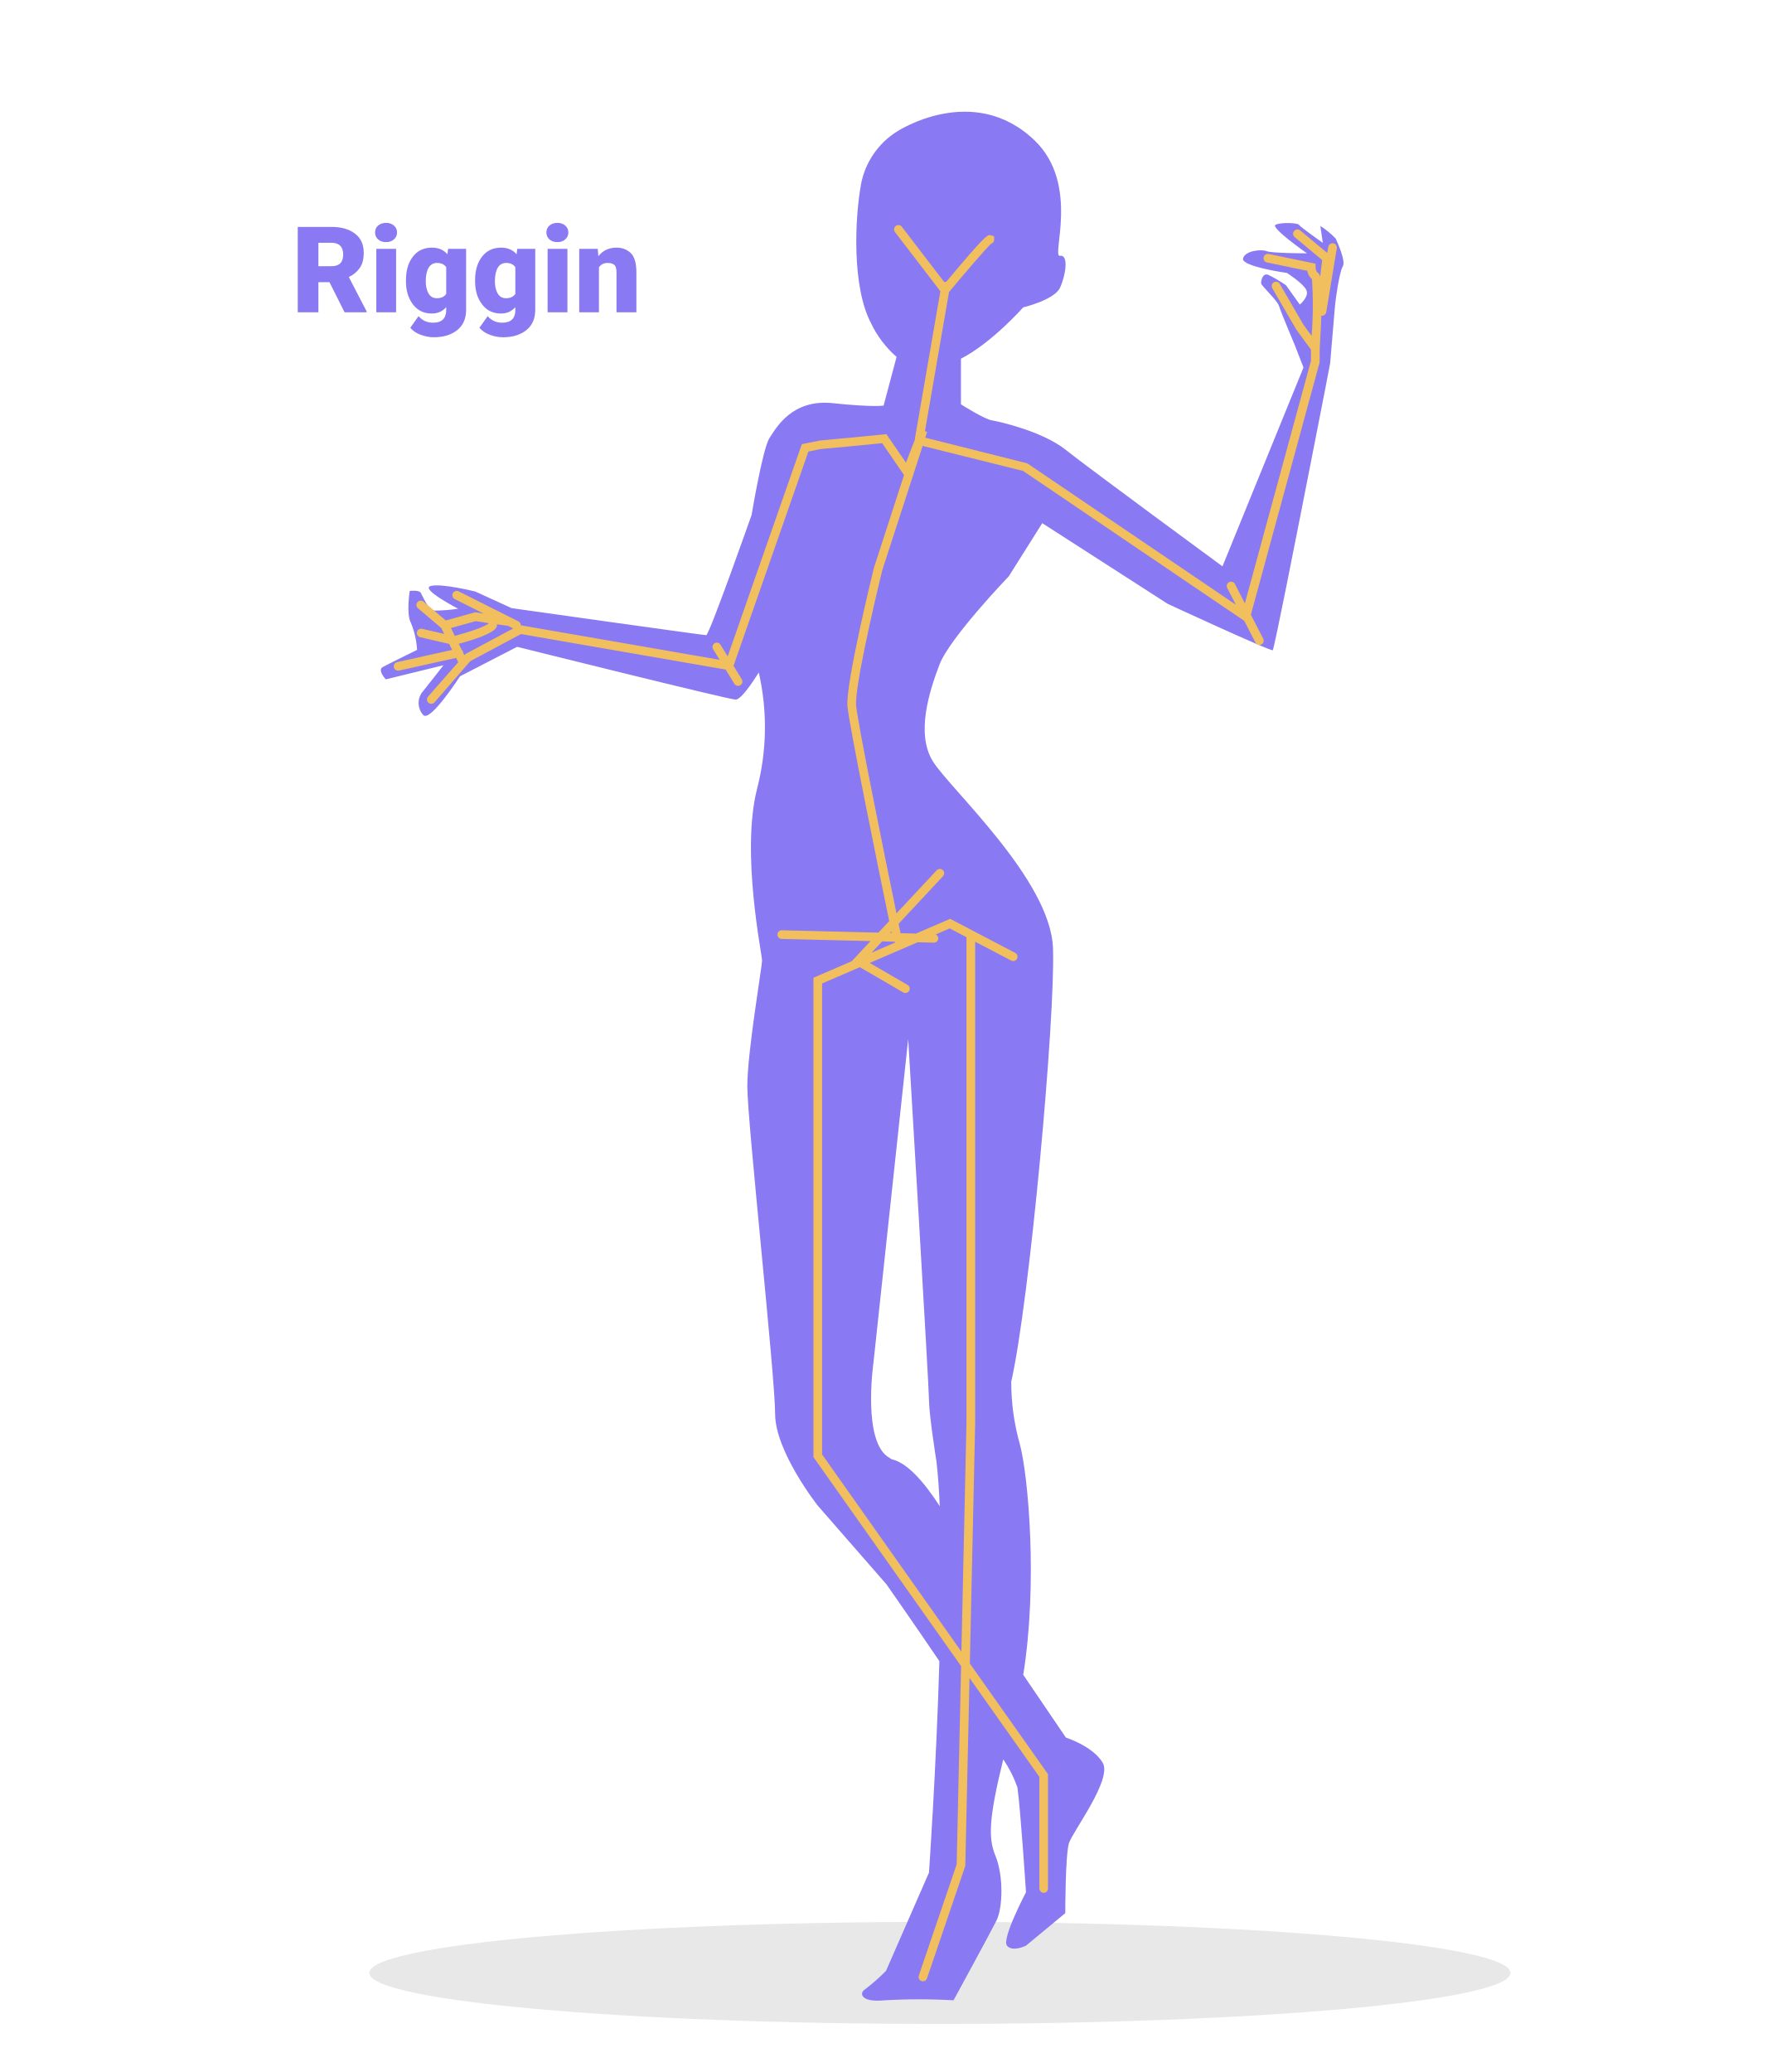
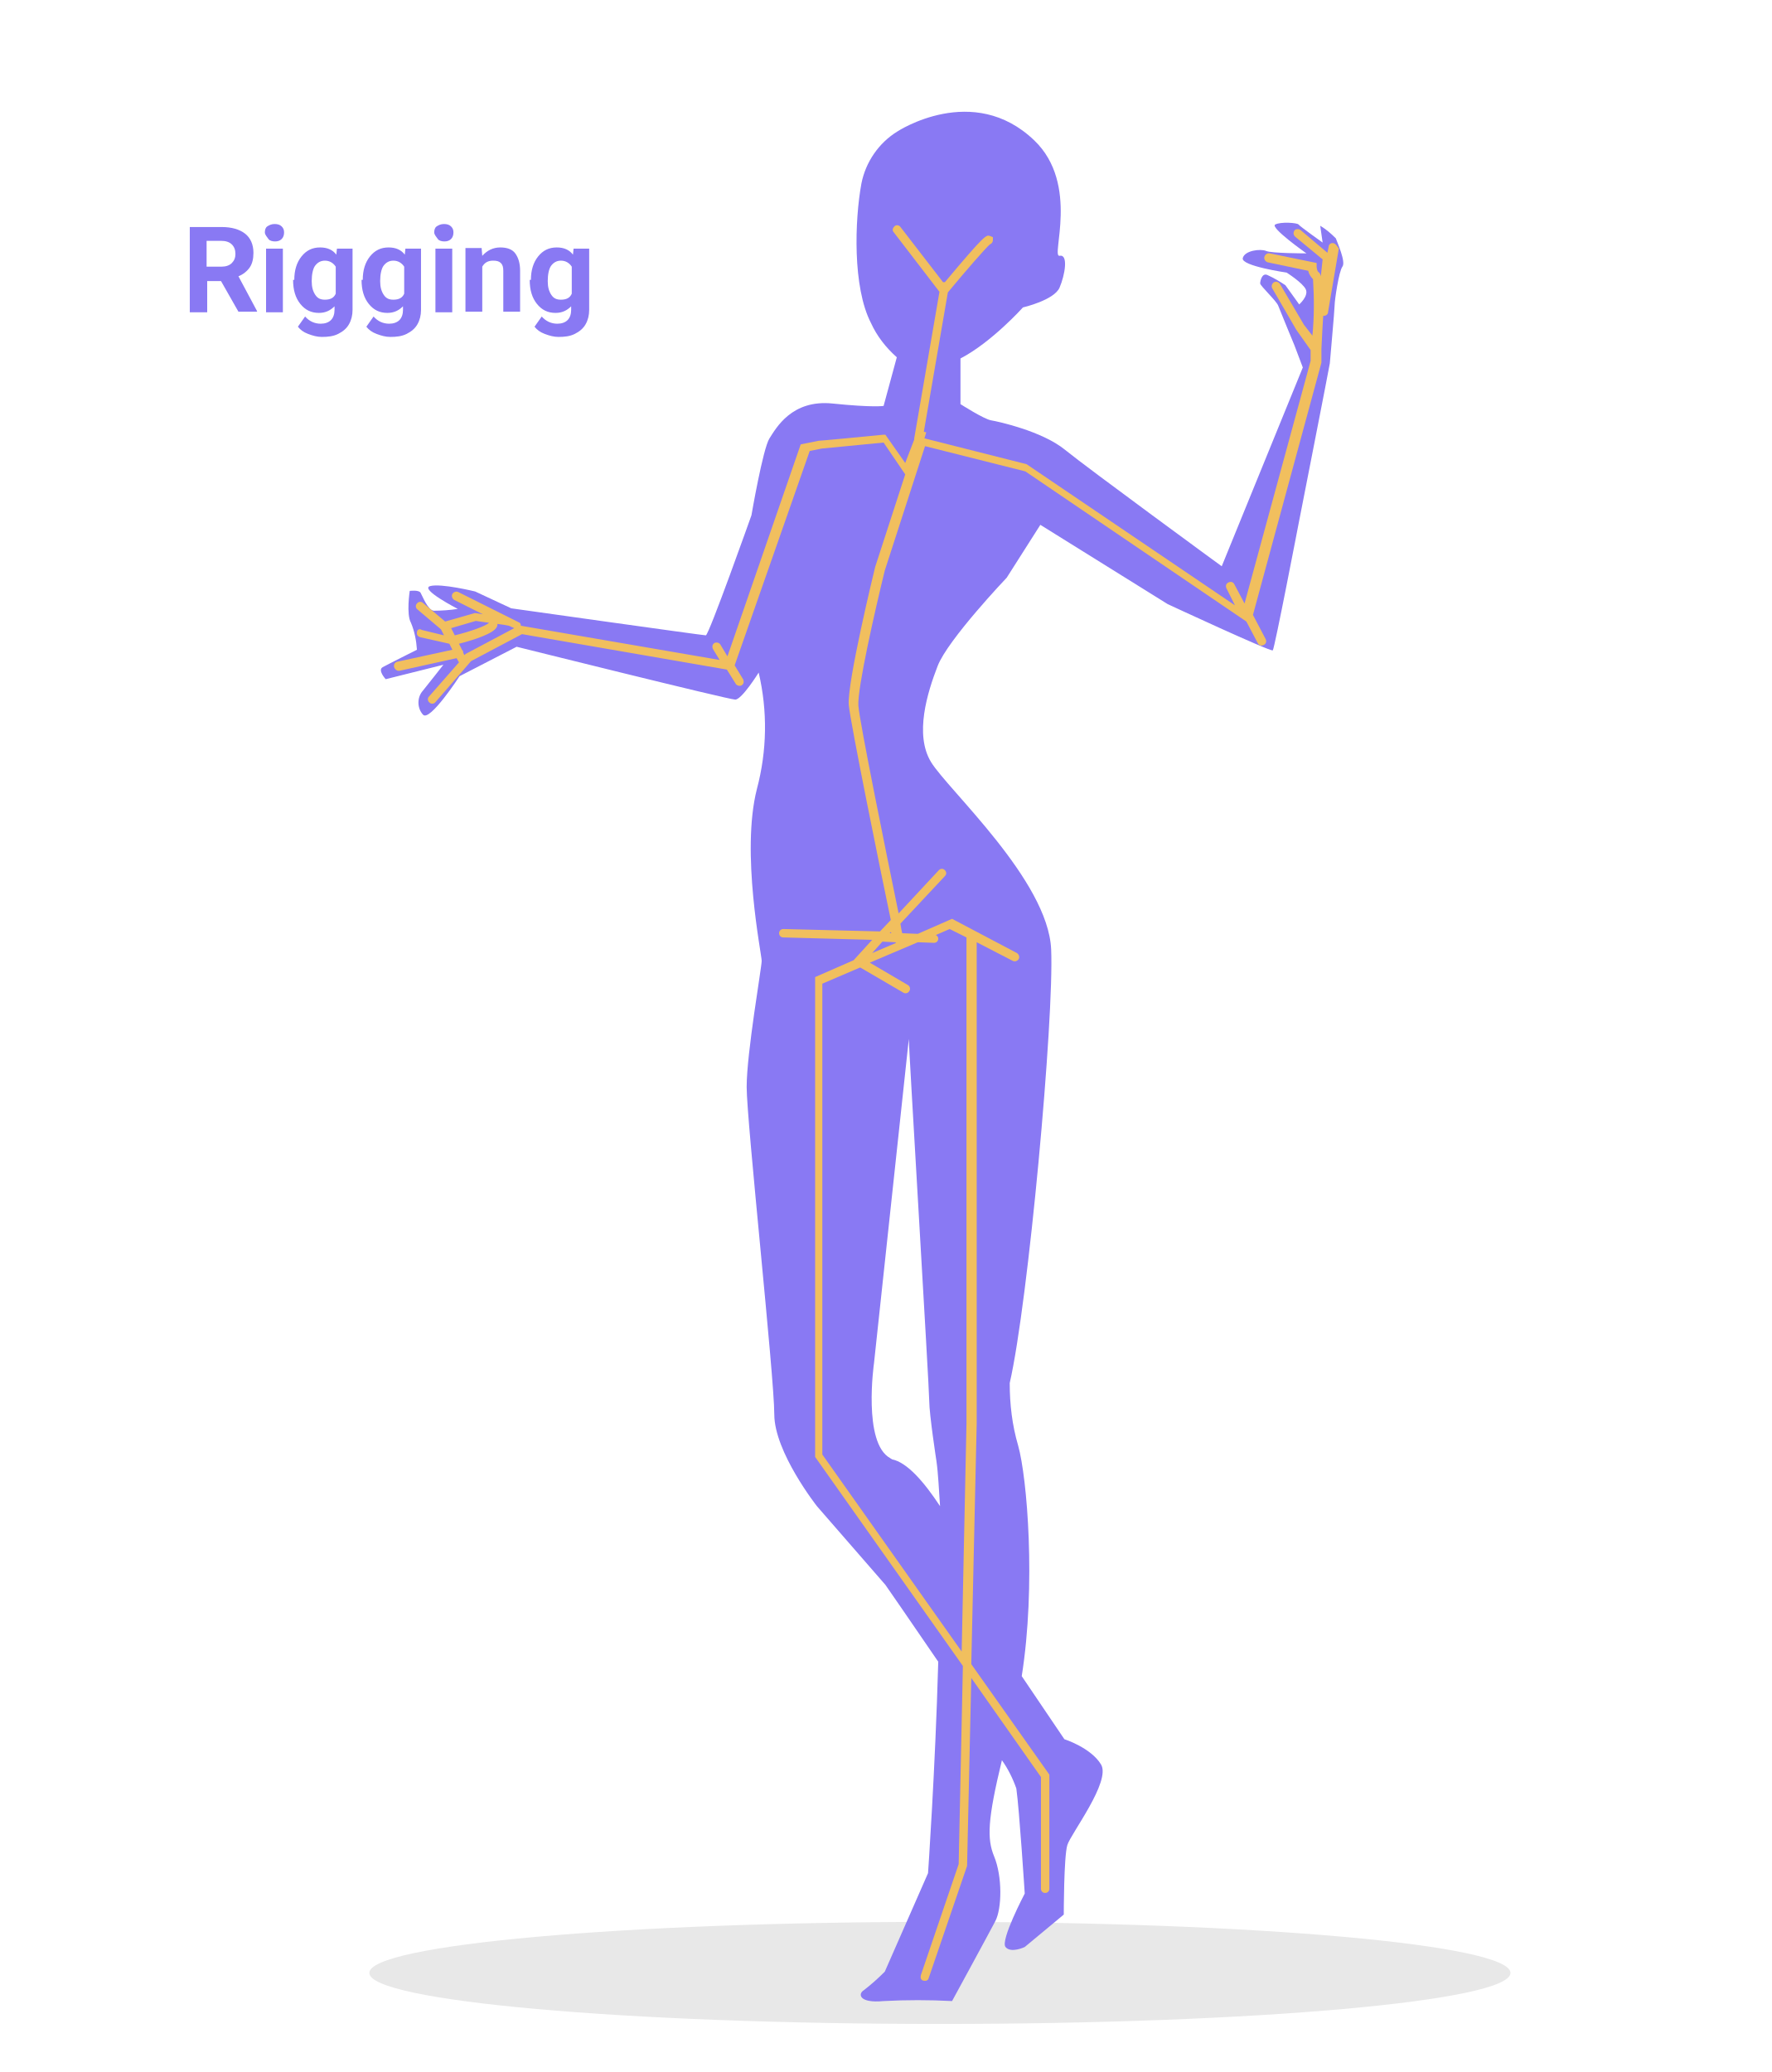
- <svg xmlns="http://www.w3.org/2000/svg" width="295" height="345" viewBox="0 0 295 345">
-   <g id="Grupo_55616" data-name="Grupo 55616" transform="translate(-180 -494)">
-     <g id="Grupo_53977" data-name="Grupo 53977">
-       <g id="Grupo_53976" data-name="Grupo 53976" transform="translate(-43.5)">
-         <ellipse id="Elipse_4424" data-name="Elipse 4424" cx="95" cy="8.5" rx="95" ry="8.5" transform="translate(285 814)" opacity="0.09" />
-         <g id="Grupo_53975" data-name="Grupo 53975" transform="translate(286.922 512.588)">
-           <path id="Trazado_100575" data-name="Trazado 100575" d="M217.937,72.575a13.212,13.212,0,0,0-2.556-2.094l.41,2.811s-3.833-2.708-3.986-3.016-2.964-.46-3.884,0,5.228,4.752,5.228,4.752-5.841,0-6.71-.358-3.627-.1-3.934,1.227,7.308,2.4,7.308,2.4,2.658,1.686,3.219,2.811-1.073,2.453-1.073,2.453l-2.3-3.22a24.133,24.133,0,0,0-2.964-1.736c-.92-.358-1.227,1.021-1.175,1.431s2.708,2.861,2.964,3.729,2.657,6.592,2.657,6.592l1.431,3.683-13.49,33.11S176.8,110.8,172.962,107.733s-11.083-4.7-12.311-4.9-5.113-2.658-5.113-2.658v-7.6c5.183-2.665,10.359-8.544,10.359-8.544s5.179-1.226,6.132-3.269,1.5-5.587,0-5.314,3.383-11.911-4.224-19.214c-10.221-9.811-22.893-1.5-22.893-1.5a13.255,13.255,0,0,0-6,8.722c-1.09,6-1.5,17.169,1.634,23.166a17.284,17.284,0,0,0,4.275,5.653l-2.162,8.109s-1.738.307-8.483-.408-9.4,4.087-10.527,5.825-2.964,12.775-2.964,12.775-7.052,20.032-7.563,20.032-32.4-4.5-32.4-4.5l-6.03-2.759s-5.723-1.432-7.46-.92,4.6,3.781,4.6,3.781a28.522,28.522,0,0,1-3.986.306c-1.023-.1-1.941-2.452-2.248-2.964s-1.84-.306-1.84-.306-.613,3.884.2,5.314a13.9,13.9,0,0,1,1.023,4.5s-4.8,2.351-5.724,2.861.512,2.044.512,2.044l9.606-2.351s-2.453,3.168-3.373,4.293a2.974,2.974,0,0,0,0,3.986c1.125,1.328,6.132-6.439,6.132-6.439l9.505-4.906s35.26,8.79,36.384,8.79,3.851-4.531,3.851-4.531a40.888,40.888,0,0,1-.273,19.351c-2.726,10.629.818,27.526.818,28.616s-2.453,15.263-2.453,20.985,4.632,48.24,4.632,54.509,7.087,15.261,7.087,15.261l11.445,13.114c0,.006,4.146,5.906,8.819,12.8-.532,17.98-1.732,35.207-1.732,35.207l-7.155,16.353a31.833,31.833,0,0,1-3.474,3.066c-1.022.613-.818,2.248,3.271,1.839a99.417,99.417,0,0,1,11.447,0s6.132-11.242,7.153-13.285,1.227-7.359-.2-10.834c-1.174-2.851-1.106-6.126,1.325-16.007a20.872,20.872,0,0,1,2.354,4.663c.511,3.474,1.431,17.476,1.431,17.476s-4.089,7.768-3.168,8.891,3.168,0,3.168,0l6.54-5.417s0-9.709.614-11.65,7.256-10.629,5.62-13.389-6.132-4.19-6.132-4.19l-7.1-10.451c2.43-15.085.857-33.072-.565-38.4a37.7,37.7,0,0,1-1.431-10.426c3.066-13.49,7.359-60.707,6.95-72.154s-17.221-26.572-20.032-31.171-.561-11.6,1.125-16.046,11.549-14.717,11.549-14.717l5.57-8.841,20.9,13.44s17.221,7.971,17.476,7.716S211.8,120,211.8,120s5.212-26.47,5.212-26.675.767-8.942.818-9.658.715-5.57,1.278-6.438S218.192,73.138,217.937,72.575ZM150.228,266.147c0,2.248,1.226,10.016,1.226,10.016.257,2.123.436,4.667.557,7.483-2.674-4.146-5.473-7.277-8.029-7.827a2.176,2.176,0,0,0-.294-.2c-4.634-2.453-2.726-15.808-2.726-15.808l5.792-53.962S150.228,263.9,150.228,266.147Z" transform="translate(-58.959 -51.437)" fill="#8979f3" />
-           <path id="Trazado_100576" data-name="Trazado 100576" d="M216.871,67.573a.719.719,0,0,0-.831.593l-.169,1.012-4.517-3.766a.722.722,0,0,0-.924,1.109l4.6,3.835-.346,2.776c-.13-.511-.288-.616-.425-.7-.242-.144-.329-.668-.332-.881v-.586l-7.8-1.618a.721.721,0,1,0-.293,1.412l6.713,1.393a2.346,2.346,0,0,0,.782,1.392,67.234,67.234,0,0,1-.058,9.442l-1.353-1.849-3.952-6.813a.721.721,0,1,0-1.247.724l3.993,6.876,2.449,3.353v1.849l-11.005,40.4L200.5,124.3a.721.721,0,0,0-1.282.662l1.441,2.788-34.735-23.544-16.985-4.273.312-.959-.362-.128,4.006-23.163c2.922-3.5,6.229-7.344,7.009-8.043a.724.724,0,0,0,.511-.691l-.013-.529-.474-.172c-.57-.206-.8-.275-7.489,7.73a.707.707,0,0,0-.343.043l-7.057-9.207a.721.721,0,1,0-1.145.877l7.56,9.865-4.223,24.425a.677.677,0,0,0,.006.209l-1.509,3.9-3.259-4.743-.424.042c-4.09.4-10.309,1-10.661,1.018l-3,.61-12.342,35.335-1.213-1.976a.722.722,0,0,0-1.23.754l1.1,1.788L81.6,131.174a.718.718,0,0,0-.389-.646L71.25,125.52a.721.721,0,1,0-.648,1.288l4.8,2.416-1.25-.195L74,129l-4.893,1.37-3.693-3.125a.721.721,0,1,0-.932,1.1l3.872,3.278.486.984-3.729-.864a.721.721,0,0,0-.326,1.4l4.88,1.129.495,1-9.151,2.033a.721.721,0,0,0,.156,1.425.831.831,0,0,0,.157-.016l9.5-2.11.352.714-5.029,5.737a.721.721,0,0,0,1.089.946l5.326-6.138h0l.616-.71,8.453-4.523,34.073,5.913,1.472,2.4a.722.722,0,0,0,1.23-.754l-1.39-2.264,12.462-35.675,2.008-.418c.9-.063,7.12-.668,10.277-.978l3.642,5.3-5.01,15.437c-.193.786-4.726,19.269-4.413,23.023.257,3.082,5.182,27.2,6.954,35.811l-1.79,1.918-16.079-.388a.71.71,0,0,0-.74.7.723.723,0,0,0,.7.74l14.8.358-3.128,3.352-6.377,2.752v79.816l24.584,34.8-.734,33.007-6.3,18.5a.722.722,0,1,0,1.366.466l6.372-18.707.7-31.284,11.63,16.464V341.5a.721.721,0,1,0,1.442,0V322.471l-13.017-18.43.888-40.006V183.857l6,3.144a.721.721,0,0,0,.669-1.278l-10.832-5.679-5.694,2.457-2.566-.062q-.119-.575-.323-1.568l7.388-7.918a.721.721,0,1,0-1.054-.984l-6.69,7.168c-1.908-9.3-6.487-31.781-6.725-34.637-.235-2.817,2.76-15.988,4.363-22.508l6.715-20.685,16.726,4.165,36.825,24.96,1.875,3.626a.721.721,0,1,0,1.281-.662l-2.054-3.976,11.444-42.005.022-2.322v-.006c.13-2.185.212-3.978.261-5.462a.737.737,0,0,0,.111.009.722.722,0,0,0,.711-.6L217.463,68.4A.721.721,0,0,0,216.871,67.573ZM74.087,130.479c.577.089,1.379.215,2.194.339l0,0c-.372.474-3.163,1.454-5.666,2.121l-.646-1.31Zm-1.712,5.475-.177.2-.208-.421a.649.649,0,0,0,0-.118.7.7,0,0,0-.245-.381l-.48-.975c2.361-.636,5.762-1.713,6.288-2.765a.735.735,0,0,0,.052-.482c.831.123,1.526.218,1.865.251l.864.434Zm69.378,47.855,2.052.05a.782.782,0,0,0,.189.105L140,185.687ZM155.8,183.1v80.918l-.845,38.042L131.76,269.223v-78.41l6.284-2.711,7.23,4.2a.719.719,0,0,0,.985-.261.722.722,0,0,0-.261-.986l-6.307-3.662,7.972-3.44,2.708.066h.017a.72.72,0,0,0,.3-1.373l2.322-1Zm-12.463-.7-.267-.006.216-.232Z" transform="translate(-58.302 -45.646)" fill="#f1bf5e" />
+ <svg xmlns="http://www.w3.org/2000/svg" version="1.1" id="Capa_1" x="0px" y="0px" viewBox="0 0 295 345" style="enable-background:new 0 0 295 345;" xml:space="preserve">
+   <style type="text/css">
+ 	.st0{opacity:9.000000e-02;enable-background:new    ;}
+ 	.st1{fill:#8979F3;}
+ 	.st2{fill:#F1BF5E;}
+ 	.st3{fill:none;}
+ 	.st4{enable-background:new    ;}
+ </style>
+   <g id="Grupo_55616" transform="translate(-180 -494)">
+     <g id="Grupo_53977">
+       <g id="Grupo_53976" transform="translate(-43.5)">
+         <ellipse id="Elipse_4424" class="st0" cx="380" cy="822.5" rx="95" ry="8.5" />
+         <g id="Grupo_53975" transform="translate(286.922 512.588)">
+           <path id="Trazado_100575" class="st1" d="M159,21.1c-0.8-0.8-1.6-1.5-2.6-2.1l0.4,2.8c0,0-3.8-2.7-4-3s-3-0.5-3.9,0      s5.2,4.8,5.2,4.8s-5.8,0-6.7-0.4s-3.6-0.1-3.9,1.2s7.3,2.4,7.3,2.4s2.7,1.7,3.2,2.8s-1.1,2.5-1.1,2.5l-2.3-3.2      c-0.9-0.6-1.9-1.2-3-1.7c-0.9-0.4-1.2,1-1.2,1.4s2.7,2.9,3,3.7s2.7,6.6,2.7,6.6l1.4,3.7l-13.5,33.1c0,0-22.3-16.3-26.1-19.4      s-11.1-4.7-12.3-4.9s-5.1-2.7-5.1-2.7v-7.6c5.2-2.7,10.4-8.5,10.4-8.5s5.2-1.2,6.1-3.3s1.5-5.6,0-5.3s3.4-11.9-4.2-19.2      C98.6-5,86,3.3,86,3.3c-3.1,1.9-5.3,5.1-6,8.7c-1.1,6-1.5,17.2,1.6,23.2c1,2.2,2.5,4.1,4.3,5.7l-2.2,8.1c0,0-1.7,0.3-8.5-0.4      s-9.4,4.1-10.5,5.8s-3,12.8-3,12.8s-7.1,20-7.6,20s-32.4-4.5-32.4-4.5l-6-2.8c0,0-5.7-1.4-7.5-0.9s4.6,3.8,4.6,3.8      c-1.3,0.2-2.7,0.3-4,0.3c-1-0.1-1.9-2.5-2.2-3s-1.8-0.3-1.8-0.3S4.2,83.7,5,85.1c0.6,1.4,0.9,3,1,4.5c0,0-4.8,2.4-5.7,2.9      s0.5,2,0.5,2l9.6-2.4c0,0-2.5,3.2-3.4,4.3c-1,1.1-1,2.9,0,4c1.1,1.3,6.1-6.4,6.1-6.4l9.5-4.9c0,0,35.3,8.8,36.4,8.8      s3.9-4.5,3.9-4.5c1.5,6.4,1.4,13-0.3,19.4c-2.7,10.6,0.8,27.5,0.8,28.6s-2.5,15.3-2.5,21s4.6,48.2,4.6,54.5s7.1,15.3,7.1,15.3      l11.4,13.1c0,0,4.1,5.9,8.8,12.8c-0.5,18-1.7,35.2-1.7,35.2l-7.2,16.4c-1.1,1.1-2.2,2.1-3.5,3.1c-1,0.6-0.8,2.2,3.3,1.8      c3.8-0.2,7.6-0.2,11.4,0c0,0,6.1-11.2,7.2-13.3s1.2-7.4-0.2-10.8c-1.2-2.9-1.1-6.1,1.3-16c1,1.4,1.8,3,2.4,4.7      c0.5,3.5,1.4,17.5,1.4,17.5s-4.1,7.8-3.2,8.9s3.2,0,3.2,0l6.5-5.4c0,0,0-9.7,0.6-11.6s7.3-10.6,5.6-13.4s-6.1-4.2-6.1-4.2      l-7.1-10.5c2.4-15.1,0.9-33.1-0.6-38.4c-1-3.4-1.4-6.9-1.4-10.4c3.1-13.5,7.4-60.7,6.9-72.2s-17.2-26.6-20-31.2      s-0.6-11.6,1.1-16s11.5-14.7,11.5-14.7l5.6-8.8L131,82c0,0,17.2,8,17.5,7.7s4.3-21.1,4.3-21.1s5.2-26.5,5.2-26.7      s0.8-8.9,0.8-9.7s0.7-5.6,1.3-6.4S159.2,21.7,159,21.1z M91.3,214.7c0,2.2,1.2,10,1.2,10c0.3,2.1,0.4,4.7,0.6,7.5      c-2.7-4.1-5.5-7.3-8-7.8c-0.1-0.1-0.2-0.1-0.3-0.2c-4.6-2.5-2.7-15.8-2.7-15.8l5.8-54C87.8,154.4,91.3,212.5,91.3,214.7z" />
+           <path id="Trazado_100576" class="st2" d="M158.6,21.9c-0.4-0.1-0.8,0.2-0.8,0.6c0,0,0,0,0,0l-0.2,1l-4.5-3.8      c-0.3-0.2-0.8-0.2-1,0.1c-0.2,0.3-0.2,0.7,0.1,1l4.6,3.8l-0.3,2.8c-0.1-0.5-0.3-0.6-0.4-0.7c-0.2-0.1-0.3-0.7-0.3-0.9v-0.6      l-7.8-1.6c-0.4-0.1-0.8,0.2-0.9,0.6c-0.1,0.4,0.2,0.8,0.6,0.9l0,0l6.7,1.4c0.1,0.5,0.4,1,0.8,1.4c0.2,3.1,0.2,6.3-0.1,9.4      l-1.4-1.8l-4-6.8c-0.2-0.3-0.6-0.5-1-0.3c-0.3,0.2-0.5,0.6-0.3,1c0,0,0,0,0,0l4,6.9l2.4,3.4v1.8l-11,40.4l-1.7-3.2      c-0.2-0.4-0.6-0.5-1-0.3s-0.5,0.6-0.3,1l1.4,2.8l-34.7-23.5l-17-4.3l0.3-1l-0.4-0.1l4-23.2c2.9-3.5,6.2-7.3,7-8      c0.3-0.1,0.5-0.4,0.5-0.7l0-0.5l-0.5-0.2c-0.6-0.2-0.8-0.3-7.5,7.7c-0.1,0-0.2,0-0.3,0l-7.1-9.2c-0.2-0.3-0.7-0.4-1-0.1      s-0.4,0.7-0.1,1l7.6,9.9l-4.2,24.4c0,0.1,0,0.1,0,0.2l-1.5,3.9l-3.3-4.7l-0.4,0c-4.1,0.4-10.3,1-10.7,1l-3,0.6L57.7,90.7l-1.2-2      c-0.2-0.3-0.7-0.4-1-0.2c-0.3,0.2-0.4,0.6-0.2,1l1.1,1.8l-33.1-5.7c0-0.3-0.1-0.5-0.4-0.6l-10-5c-0.4-0.2-0.8,0-1,0.3      c-0.2,0.4,0,0.8,0.3,1c0,0,0,0,0,0l4.8,2.4l-1.2-0.2l-0.2,0l-4.9,1.4l-3.7-3.1c-0.3-0.3-0.8-0.2-1,0.1c-0.3,0.3-0.2,0.8,0.1,1      c0,0,0,0,0,0l3.9,3.3l0.5,1l-3.7-0.9C6.4,86,6,86.3,6,86.7c-0.1,0.4,0.2,0.7,0.5,0.8l4.9,1.1l0.5,1l-9.2,2      c-0.4,0.1-0.6,0.5-0.5,0.9c0.1,0.3,0.4,0.6,0.7,0.6c0.1,0,0.1,0,0.2,0l9.5-2.1l0.4,0.7l-5,5.7c-0.3,0.3-0.2,0.8,0.1,1      c0.3,0.3,0.8,0.2,1-0.1l5.3-6.1l0,0l0.6-0.7l8.5-4.5l34.1,5.9l1.5,2.4c0.2,0.3,0.7,0.4,1,0.2c0.3-0.2,0.4-0.6,0.2-1l-1.4-2.3      l12.5-35.7l2-0.4c0.9-0.1,7.1-0.7,10.3-1l3.6,5.3l-5,15.4c-0.2,0.8-4.7,19.3-4.4,23c0.3,3.1,5.2,27.2,7,35.8l-1.8,1.9l-16.1-0.4      c-0.4,0-0.7,0.3-0.7,0.7c0,0,0,0,0,0c0,0.4,0.3,0.7,0.7,0.7l14.8,0.4l-3.1,3.4l-6.4,2.8V224l24.6,34.8l-0.7,33l-6.3,18.5      c-0.1,0.4,0,0.8,0.4,0.9c0.4,0.1,0.8,0,0.9-0.4c0,0,0,0,0,0l6.4-18.7l0.7-31.3l11.6,16.5v18.6c0,0.4,0.3,0.7,0.7,0.7      c0.4,0,0.7-0.3,0.7-0.7v-19l-13-18.4l0.9-40v-80.2l6,3.1c0.4,0.2,0.8,0,1-0.3c0.2-0.4,0-0.8-0.3-1l-10.8-5.7l-5.7,2.5l-2.6-0.1      c-0.1-0.4-0.2-0.9-0.3-1.6l7.4-7.9c0.3-0.3,0.3-0.7,0-1c-0.3-0.3-0.7-0.3-1,0c0,0,0,0,0,0l-6.7,7.2c-1.9-9.3-6.5-31.8-6.7-34.6      c-0.2-2.8,2.8-16,4.4-22.5l6.7-20.7l16.7,4.2l36.8,25l1.9,3.6c0.2,0.4,0.6,0.5,1,0.3c0.4-0.2,0.5-0.6,0.3-1c0,0,0,0,0,0l-2.1-4      l11.4-42l0-2.3v0c0.1-2.2,0.2-4,0.3-5.5c0,0,0.1,0,0.1,0c0.4,0,0.7-0.3,0.7-0.6l1.8-10.6C159.2,22.4,159,22,158.6,21.9z       M15.8,84.8c0.6,0.1,1.4,0.2,2.2,0.3l0,0c-0.4,0.5-3.2,1.5-5.7,2.1L11.7,86L15.8,84.8z M14.1,90.3l-0.2,0.2l-0.2-0.4      c0,0,0-0.1,0-0.1c0-0.2-0.1-0.3-0.2-0.4l-0.5-1c2.4-0.6,5.8-1.7,6.3-2.8c0.1-0.2,0.1-0.3,0.1-0.5c0.8,0.1,1.5,0.2,1.9,0.3      l0.9,0.4L14.1,90.3z M83.5,138.2l2.1,0.1c0.1,0,0.1,0.1,0.2,0.1l-4,1.7L83.5,138.2z M97.5,137.5v80.9l-0.8,38l-23.2-32.8v-78.4      l6.3-2.7l7.2,4.2c0.3,0.2,0.8,0.1,1-0.3c0,0,0,0,0,0c0.2-0.3,0.1-0.8-0.3-1l-6.3-3.7l8-3.4l2.7,0.1h0c0.4,0,0.7-0.3,0.7-0.7      c0-0.3-0.2-0.5-0.4-0.6l2.3-1L97.5,137.5z M85,136.8l-0.3,0l0.2-0.2L85,136.8z" />
        </g>
      </g>
-       <rect id="Rectángulo_5214" data-name="Rectángulo 5214" width="295" height="345" transform="translate(180 494)" fill="none" />
+       <rect id="Rectángulo_5214" x="180" y="494" class="st3" width="295" height="345" />
    </g>
-     <text id="Rigging" transform="translate(228.5 527)" fill="#8979f3" font-size="20" font-family="Roboto-Black, Roboto" font-weight="800">
-       <tspan x="0" y="19">Riggin</tspan>
-     </text>
+     <g class="st4">
+       <path class="st1" d="M216.8,540.8h-2.3v5.2h-2.9v-14.2h5.3c1.7,0,3,0.4,3.9,1.1s1.4,1.8,1.4,3.2c0,1-0.2,1.8-0.6,2.4    s-1.1,1.2-1.9,1.5l3.1,5.8v0.1h-3.1L216.8,540.8z M214.5,538.4h2.4c0.7,0,1.3-0.2,1.7-0.6s0.6-0.9,0.6-1.5c0-0.7-0.2-1.2-0.6-1.6    s-1-0.6-1.8-0.6h-2.4V538.4z" />
+       <path class="st1" d="M224.1,532.7c0-0.4,0.1-0.8,0.4-1s0.7-0.4,1.2-0.4c0.5,0,0.9,0.1,1.2,0.4s0.4,0.6,0.4,1    c0,0.4-0.1,0.8-0.4,1.1s-0.7,0.4-1.1,0.4s-0.9-0.1-1.1-0.4S224.1,533.1,224.1,532.7z M227.1,546h-2.8v-10.6h2.8V546z" />
+       <path class="st1" d="M229,540.6c0-1.6,0.4-2.9,1.2-3.9s1.8-1.5,3.1-1.5c1.2,0,2.1,0.4,2.7,1.2l0.1-1h2.6v10.2    c0,0.9-0.2,1.7-0.6,2.4s-1,1.2-1.8,1.6s-1.7,0.5-2.7,0.5c-0.8,0-1.5-0.2-2.3-0.5s-1.3-0.7-1.7-1.2l1.2-1.7    c0.7,0.8,1.6,1.2,2.6,1.2c0.7,0,1.3-0.2,1.7-0.6s0.6-1,0.6-1.7v-0.6c-0.7,0.7-1.5,1.1-2.6,1.1c-1.3,0-2.3-0.5-3.1-1.5    s-1.2-2.3-1.2-4V540.6z M231.9,540.8c0,1,0.2,1.7,0.6,2.3s0.9,0.8,1.6,0.8c0.9,0,1.5-0.3,1.8-1v-4.5c-0.4-0.6-1-1-1.8-1    c-0.7,0-1.2,0.3-1.6,0.8S231.9,539.7,231.9,540.8z" />
+       <path class="st1" d="M240.4,540.6c0-1.6,0.4-2.9,1.2-3.9s1.8-1.5,3.1-1.5c1.2,0,2.1,0.4,2.7,1.2l0.1-1h2.6v10.2    c0,0.9-0.2,1.7-0.6,2.4s-1,1.2-1.8,1.6s-1.7,0.5-2.7,0.5c-0.8,0-1.5-0.2-2.3-0.5s-1.3-0.7-1.7-1.2l1.2-1.7    c0.7,0.8,1.6,1.2,2.6,1.2c0.7,0,1.3-0.2,1.7-0.6s0.6-1,0.6-1.7v-0.6c-0.7,0.7-1.5,1.1-2.6,1.1c-1.3,0-2.3-0.5-3.1-1.5    s-1.2-2.3-1.2-4V540.6z M243.3,540.8c0,1,0.2,1.7,0.6,2.3s0.9,0.8,1.6,0.8c0.9,0,1.5-0.3,1.8-1v-4.5c-0.4-0.6-1-1-1.8-1    c-0.7,0-1.2,0.3-1.6,0.8S243.3,539.7,243.3,540.8z" />
+       <path class="st1" d="M252.3,532.7c0-0.4,0.1-0.8,0.4-1s0.7-0.4,1.2-0.4c0.5,0,0.9,0.1,1.2,0.4s0.4,0.6,0.4,1    c0,0.4-0.1,0.8-0.4,1.1s-0.7,0.4-1.1,0.4s-0.9-0.1-1.1-0.4S252.3,533.1,252.3,532.7z M255.3,546h-2.8v-10.6h2.8V546z" />
+       <path class="st1" d="M260.2,535.4l0.1,1.2c0.8-0.9,1.8-1.4,3-1.4c1.1,0,2,0.3,2.5,1s0.8,1.6,0.8,2.9v6.8h-2.8v-6.8    c0-0.6-0.1-1-0.4-1.3s-0.7-0.4-1.3-0.4c-0.8,0-1.4,0.3-1.8,1v7.5h-2.8v-10.6H260.2z" />
+       <path class="st1" d="M268.4,540.6c0-1.6,0.4-2.9,1.2-3.9s1.8-1.5,3.1-1.5c1.2,0,2.1,0.4,2.7,1.2l0.1-1h2.6v10.2    c0,0.9-0.2,1.7-0.6,2.4s-1,1.2-1.8,1.6s-1.7,0.5-2.7,0.5c-0.8,0-1.5-0.2-2.3-0.5s-1.3-0.7-1.7-1.2l1.2-1.7    c0.7,0.8,1.6,1.2,2.6,1.2c0.7,0,1.3-0.2,1.7-0.6s0.6-1,0.6-1.7v-0.6c-0.7,0.7-1.5,1.1-2.6,1.1c-1.3,0-2.3-0.5-3.1-1.5    s-1.2-2.3-1.2-4V540.6z M271.2,540.8c0,1,0.2,1.7,0.6,2.3s0.9,0.8,1.6,0.8c0.9,0,1.5-0.3,1.8-1v-4.5c-0.4-0.6-1-1-1.8-1    c-0.7,0-1.2,0.3-1.6,0.8S271.2,539.7,271.2,540.8z" />
+     </g>
  </g>
</svg>
